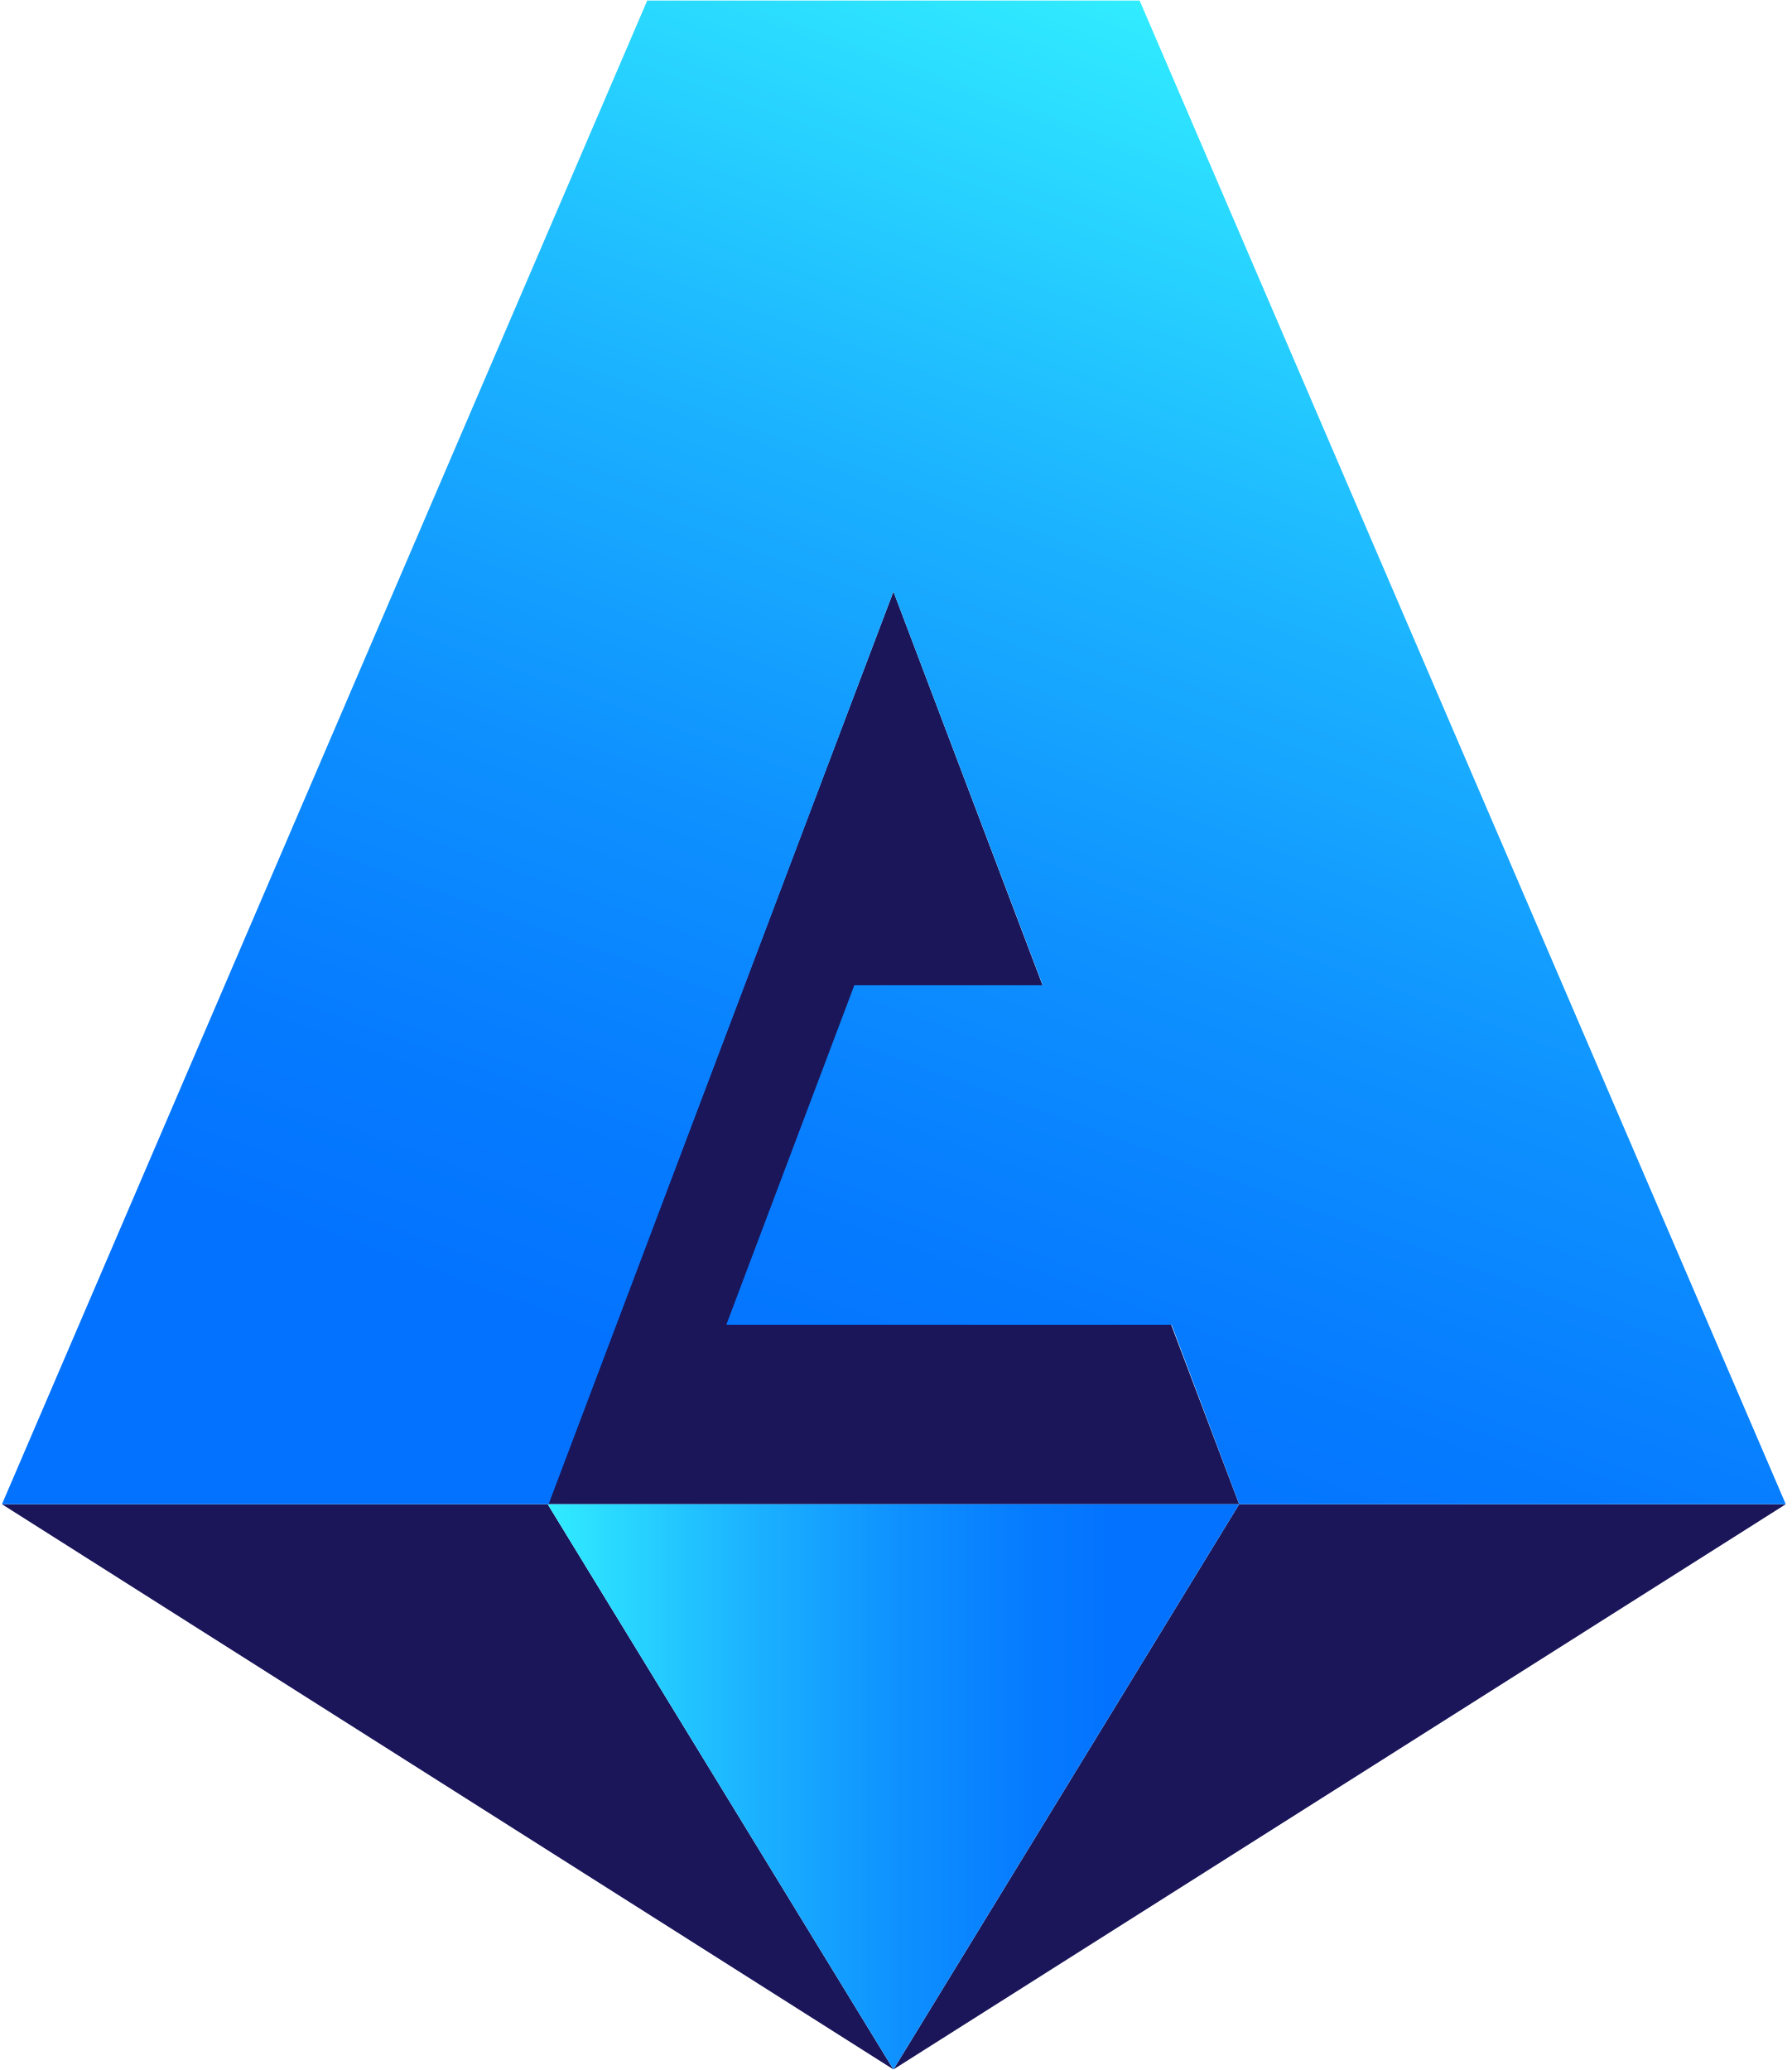
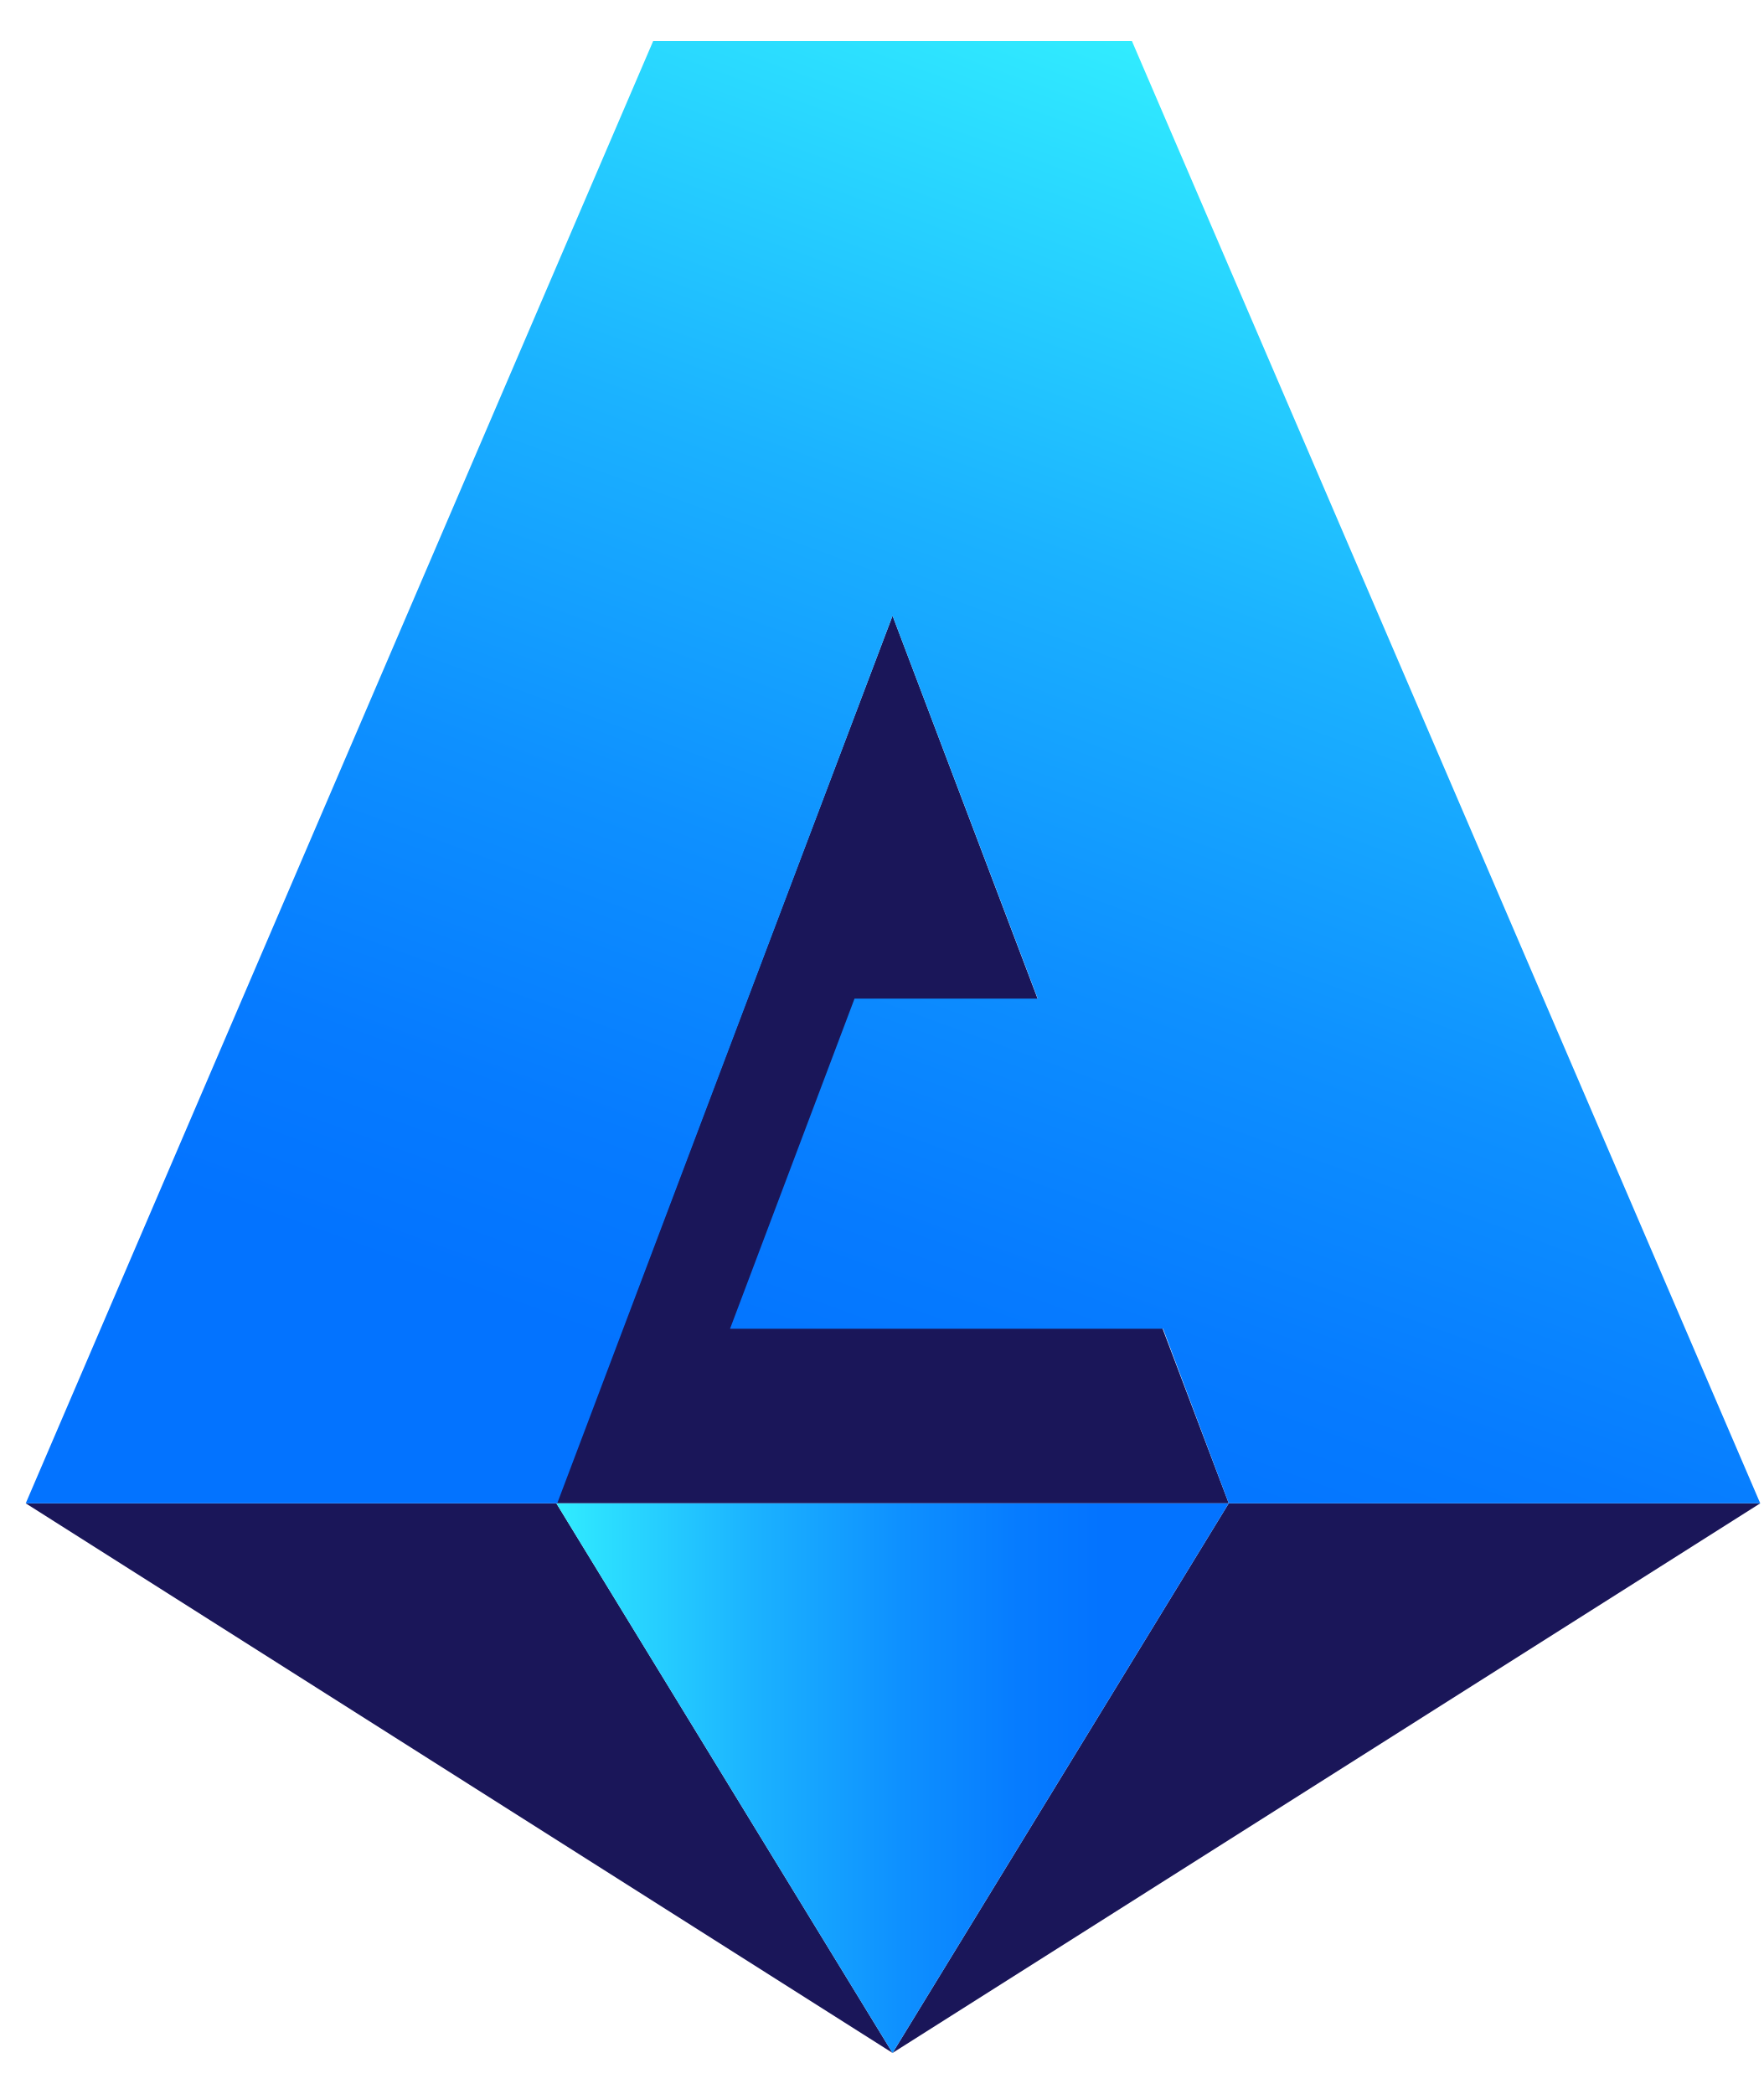
- <svg xmlns="http://www.w3.org/2000/svg" width="45" height="52" viewBox="0 0 45 52" fill="none">
+ <svg xmlns="http://www.w3.org/2000/svg" width="32" height="38" viewBox="0 0 32 38" fill="none">
  <g id="Logos 04">
    <g id="g898">
      <g id="g896">
        <g id="g894">
-           <path id="polygon873" d="M0.049 37.787H13.757L22.441 51.986L0.049 37.787Z" fill="#1A1659" />
-           <path id="polygon875" d="M44.855 37.787H31.125L22.441 51.986L44.855 37.787Z" fill="#1A1659" />
-           <path id="polygon877" d="M13.757 37.788H22.441H31.125L22.441 14.86L13.757 37.788Z" fill="#1A1659" />
-           <path id="polygon892" d="M22.441 51.986L31.125 37.787H13.757L22.441 51.986Z" fill="url(#paint0_linear_1327_14842)" />
+           <path id="polygon873" d="M0.467 27.281H10.096L16.197 37.255L0.467 27.281Z" fill="#1A1659" />
+           <path id="polygon875" d="M31.943 27.281H22.298L16.197 37.255L31.943 27.281Z" fill="#1A1659" />
+           <path id="polygon877" d="M10.096 27.281H16.197H22.298L16.197 11.174L10.096 27.281Z" fill="#1A1659" />
+           <path id="polygon892" d="M16.197 37.255L22.298 27.281H10.096L16.197 37.255Z" fill="url(#paint0_linear_1327_14913)" />
        </g>
      </g>
    </g>
-     <path id="path913" d="M22.441 14.86L26.191 24.75H21.459L18.244 33.278H29.428L31.125 37.787H44.855L28.625 0.014C24.495 0.014 20.387 0.014 16.257 0.014L0.049 37.787H13.779L22.441 14.86Z" fill="url(#paint1_linear_1327_14842)" />
+     <path id="path913" d="M16.197 11.174L18.832 18.122H15.507L13.248 24.113H21.106L22.298 27.281H31.943L20.541 0.745C17.64 0.745 14.754 0.745 11.853 0.745L0.467 27.281H10.112L16.197 11.174Z" fill="url(#paint1_linear_1327_14913)" />
  </g>
  <defs>
-     <linearGradient id="paint0_linear_1327_14842" x1="13.766" y1="44.878" x2="31.126" y2="44.878" gradientUnits="userSpaceOnUse">
+     <linearGradient id="paint0_linear_1327_14913" x1="10.102" y1="32.262" x2="22.298" y2="32.262" gradientUnits="userSpaceOnUse">
      <stop stop-color="#31ECFF" />
      <stop offset="0.049" stop-color="#2DE2FF" />
      <stop offset="0.296" stop-color="#1BB2FF" />
      <stop offset="0.515" stop-color="#0E90FF" />
      <stop offset="0.694" stop-color="#067BFF" />
      <stop offset="0.812" stop-color="#0373FF" />
    </linearGradient>
-     <linearGradient id="paint1_linear_1327_14842" x1="35.311" y1="2.453" x2="19.832" y2="44.981" gradientUnits="userSpaceOnUse">
+     <linearGradient id="paint1_linear_1327_14913" x1="25.238" y1="2.458" x2="14.364" y2="32.334" gradientUnits="userSpaceOnUse">
      <stop stop-color="#31ECFF" />
      <stop offset="0.049" stop-color="#2DE2FF" />
      <stop offset="0.293" stop-color="#1BB2FF" />
      <stop offset="0.509" stop-color="#0E90FF" />
      <stop offset="0.686" stop-color="#067BFF" />
      <stop offset="0.803" stop-color="#0373FF" />
    </linearGradient>
  </defs>
</svg>
